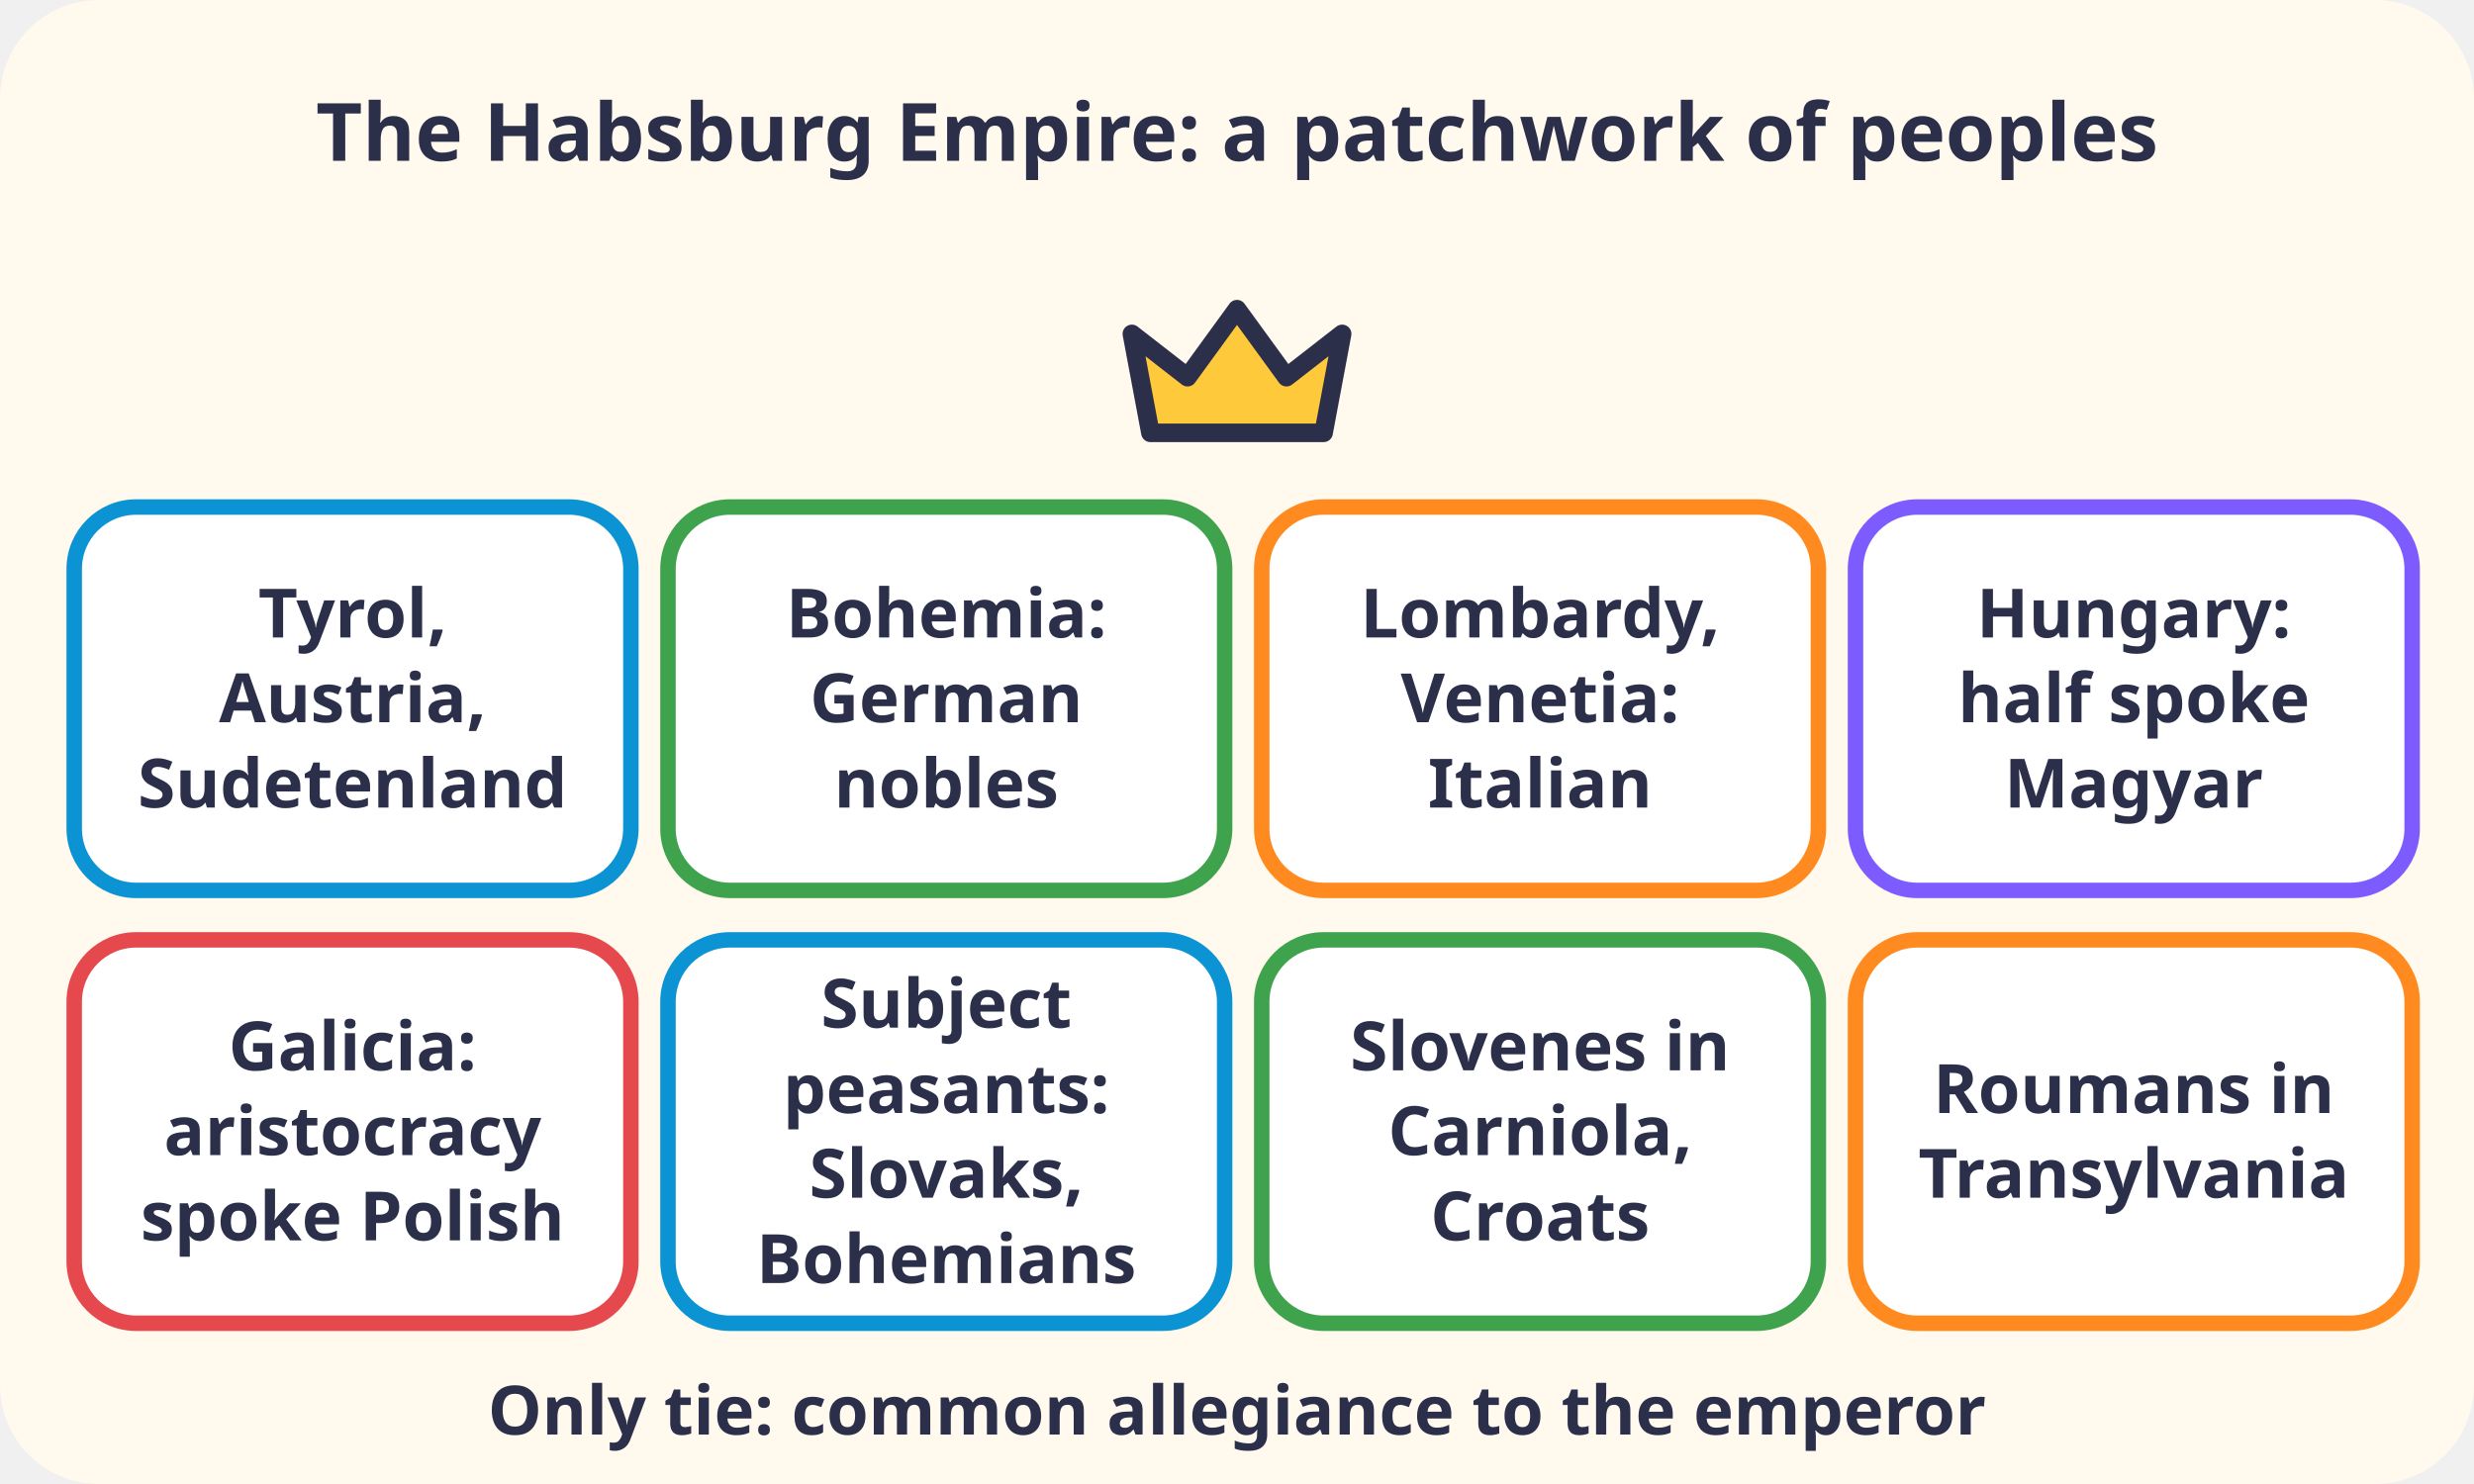
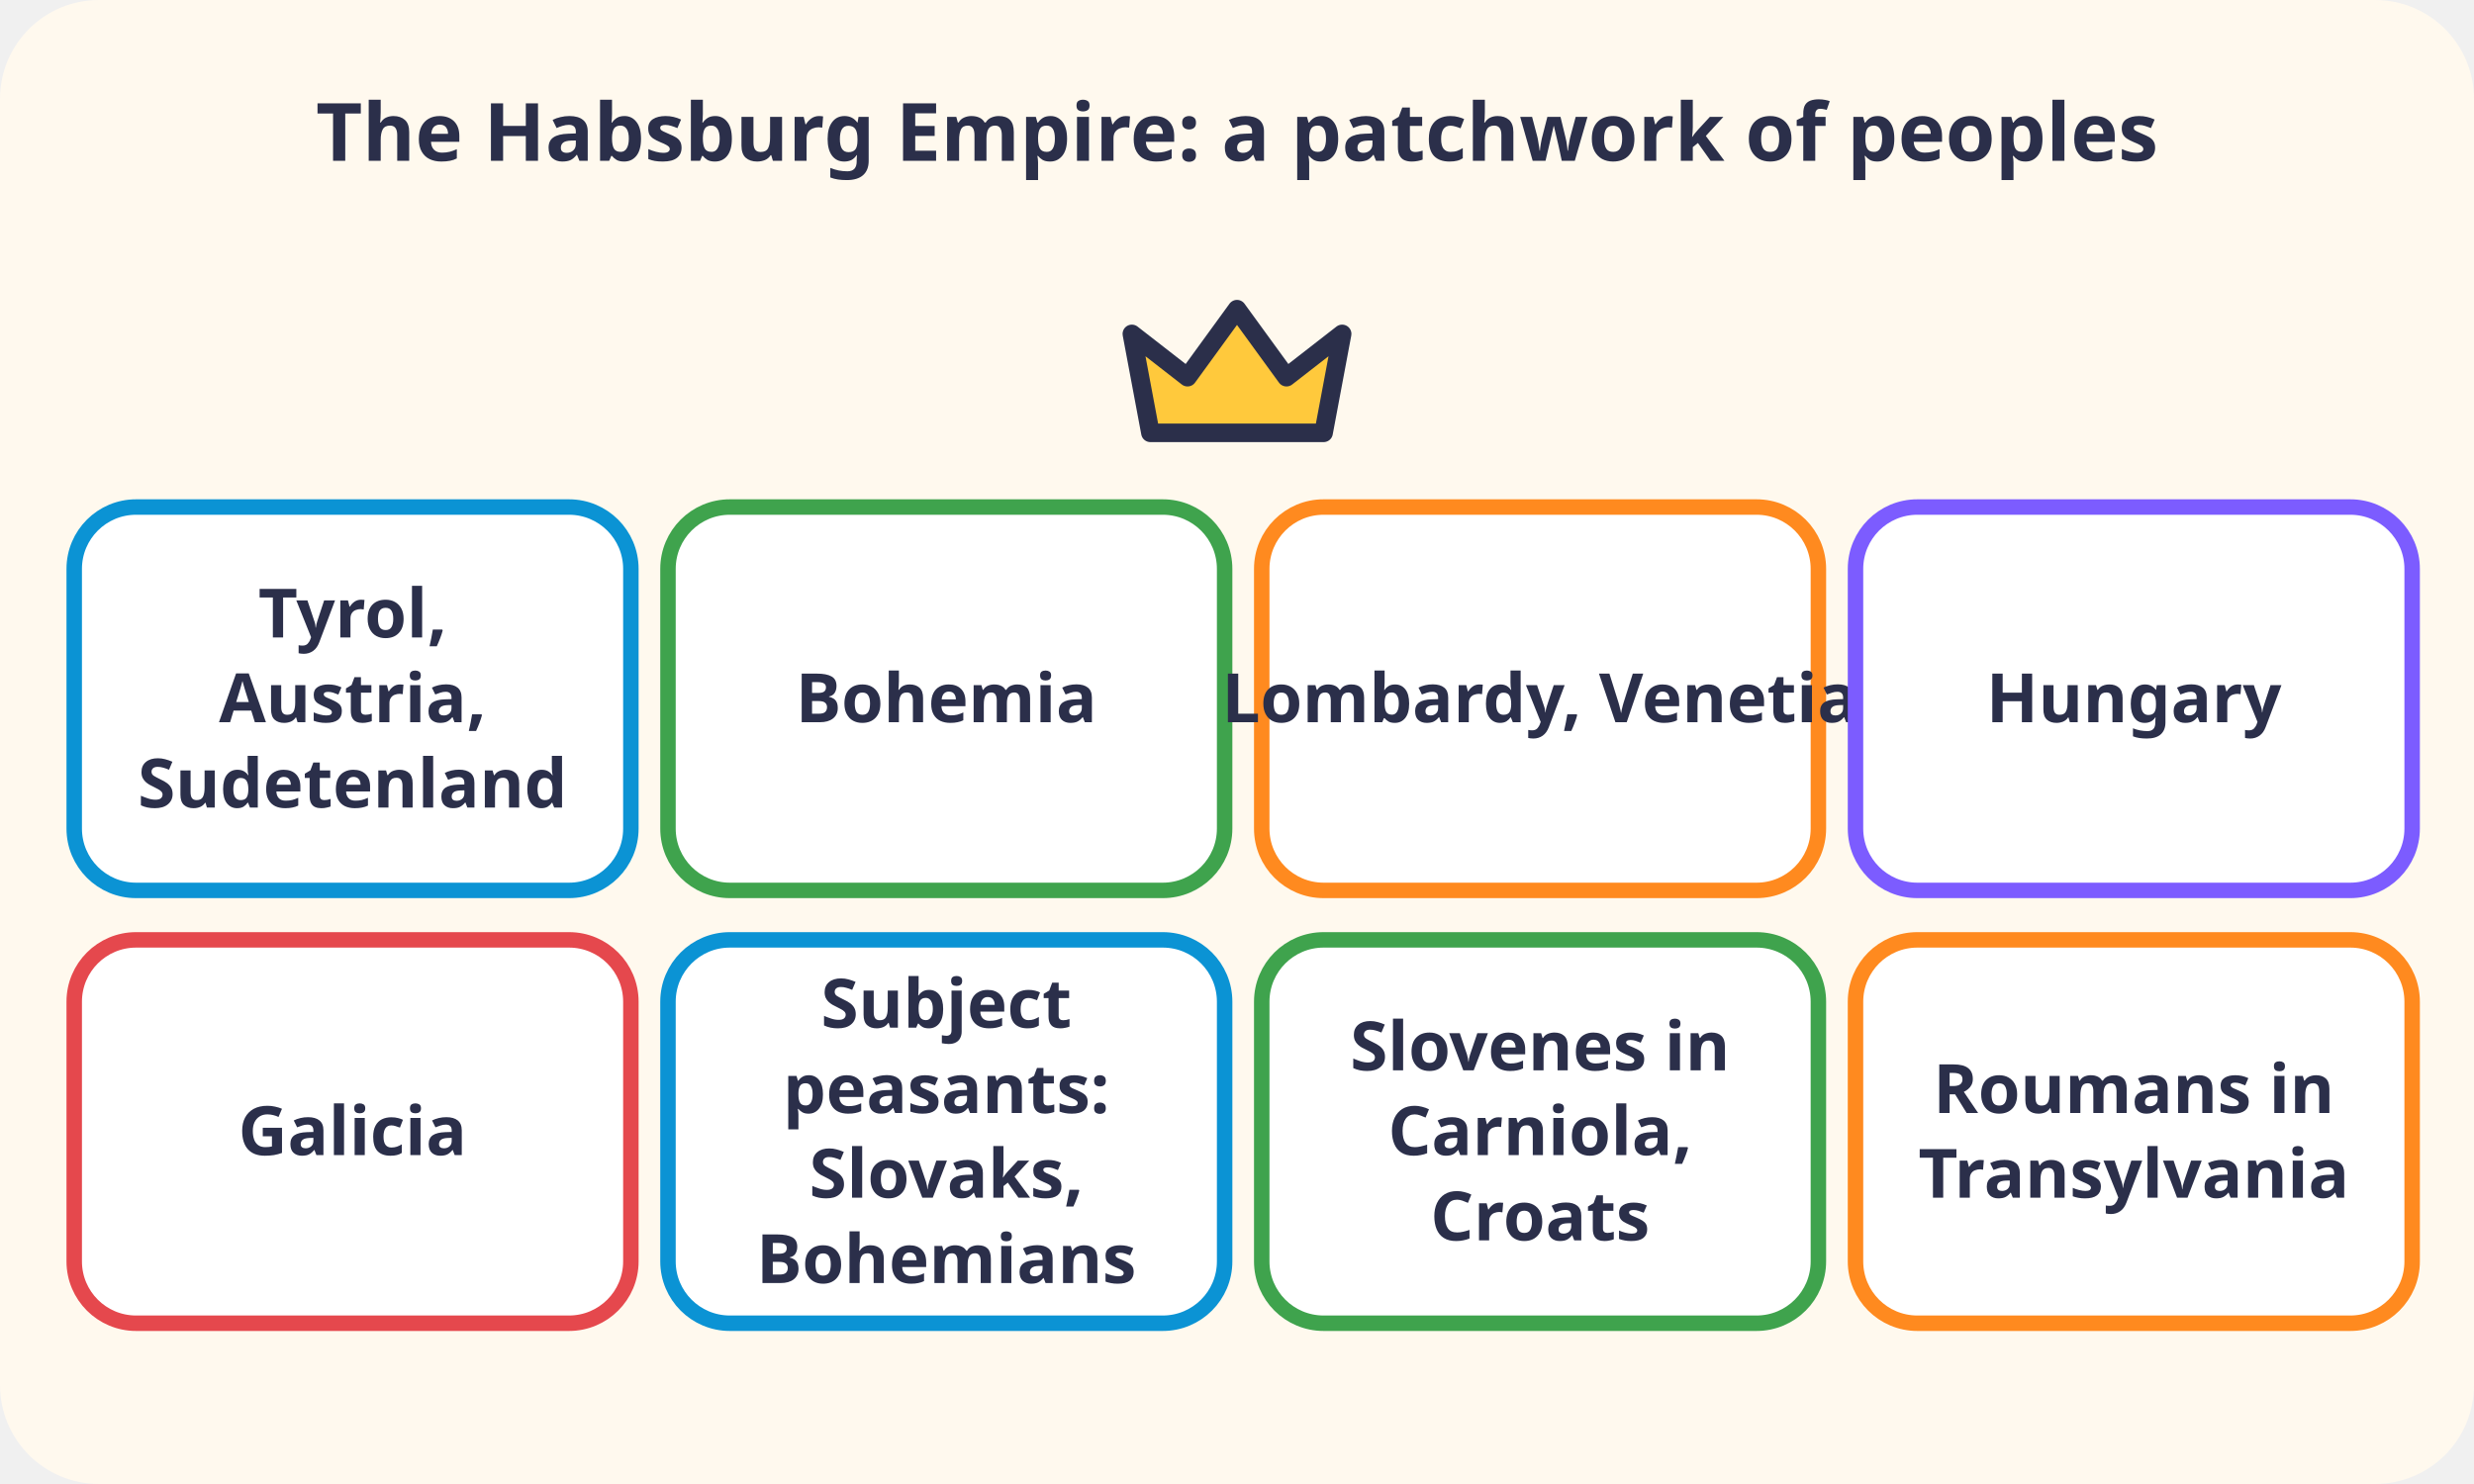
<svg xmlns="http://www.w3.org/2000/svg" viewBox="0 0 400 240" role="img">
  <style>text{font-family:sans-serif;font-weight:700;fill:#2B2F4A}
.fl{stroke-dasharray:7 6;animation:fl 1s linear infinite}
@keyframes fl{to{stroke-dashoffset:-13}}
.bob,.pul,.spin,.rise,.sway,.sw,.blk,.fall,.drift{transform-box:fill-box;transform-origin:center}
.bob{animation:bob 2.4s ease-in-out infinite}
@keyframes bob{50%{transform:translateY(-4px)}}
.pul{animation:pul 2.4s ease-in-out infinite}
@keyframes pul{50%{transform:scale(1.12)}}
.spin{animation:spin 14s linear infinite}
@keyframes spin{to{transform:rotate(360deg)}}
.rise{animation:rise 2.6s ease-out infinite}
@keyframes rise{0%{transform:translateY(0);opacity:0}20%{opacity:1}100%{transform:translateY(-34px);opacity:0}}
.fall{animation:fall 1.6s linear infinite}
@keyframes fall{0%{transform:translateY(-6px);opacity:0}30%{opacity:1}100%{transform:translateY(24px);opacity:0}}
.sway{transform-origin:50% 100%;animation:sway 3s ease-in-out infinite alternate}
@keyframes sway{from{transform:rotate(-5deg)}to{transform:rotate(5deg)}}
.sw{animation:sw 4s ease-in-out infinite alternate}
@keyframes sw{from{transform:translateX(-14px)}to{transform:translateX(14px)}}
.blk{animation:blk 2s ease-in-out infinite}
@keyframes blk{50%{opacity:.35}}
.drift{animation:drift 3s ease-in-out infinite alternate}
@keyframes drift{from{transform:translateX(-6px)}to{transform:translateX(6px)}}
@media (prefers-reduced-motion: reduce){*{animation:none!important}}</style>
  <defs>
    <marker id="ah" viewBox="0 0 10 10" refX="7" refY="5" markerWidth="5" markerHeight="5" orient="auto">
      <path d="M0 0L10 5L0 10z" fill="#2B2F4A" />
    </marker>
    <marker id="aho" viewBox="0 0 10 10" refX="7" refY="5" markerWidth="5" markerHeight="5" orient="auto">
      <path d="M0 0L10 5L0 10z" fill="#FF8A1F" />
    </marker>
    <marker id="ahr" viewBox="0 0 10 10" refX="7" refY="5" markerWidth="5" markerHeight="5" orient="auto">
      <path d="M0 0L10 5L0 10z" fill="#E5484D" />
    </marker>
    <marker id="ahg" viewBox="0 0 10 10" refX="7" refY="5" markerWidth="5" markerHeight="5" orient="auto">
      <path d="M0 0L10 5L0 10z" fill="#3FA34D" />
    </marker>
    <marker id="ahb" viewBox="0 0 10 10" refX="7" refY="5" markerWidth="5" markerHeight="5" orient="auto">
      <path d="M0 0L10 5L0 10z" fill="#0B93D4" />
    </marker>
    <marker id="ahp" viewBox="0 0 10 10" refX="7" refY="5" markerWidth="5" markerHeight="5" orient="auto">
      <path d="M0 0L10 5L0 10z" fill="#7C5CFF" />
    </marker>
  </defs>
  <rect width="100%" height="100%" rx="16" fill="#FFF9EE" />
  <text x="200" y="26.0" font-size="13" text-anchor="middle">The Habsburg Empire: a patchwork of peoples</text>
  <g transform="translate(200 62) scale(1)">
    <g class="bob">
      <path d="M-14 8L-17 -8L-8 -1L0 -12L8 -1L17 -8L14 8Z" fill="#FFC93C" stroke="#2B2F4A" stroke-width="3" stroke-linecap="round" stroke-linejoin="round" />
    </g>
  </g>
  <g>
    <rect x="12" y="82" width="90" height="62" rx="10" fill="#FFFFFF" stroke="#0B93D4" stroke-width="2.5" />
    <text x="57.0" y="103.1" font-size="11" text-anchor="middle">Tyrol,</text>
    <text x="57.0" y="116.8" font-size="11" text-anchor="middle">Austria,</text>
    <text x="57.0" y="130.6" font-size="11" text-anchor="middle">Sudetenland</text>
  </g>
  <g>
    <rect x="108" y="82" width="90" height="62" rx="10" fill="#FFFFFF" stroke="#3FA34D" stroke-width="2.5" />
-     <text x="153.0" y="103.1" font-size="11" text-anchor="middle">Bohemia:</text>
-     <text x="153.0" y="116.8" font-size="11" text-anchor="middle">German</text>
-     <text x="153.0" y="130.6" font-size="11" text-anchor="middle">nobles</text>
+     <text x="153.0" y="116.8" font-size="11" text-anchor="middle">Bohemia</text>
  </g>
  <g>
    <rect x="204" y="82" width="90" height="62" rx="10" fill="#FFFFFF" stroke="#FF8A1F" stroke-width="2.5" />
-     <text x="249.0" y="103.1" font-size="11" text-anchor="middle">Lombardy,</text>
-     <text x="249.0" y="116.8" font-size="11" text-anchor="middle">Venetia:</text>
-     <text x="249.0" y="130.6" font-size="11" text-anchor="middle">Italian</text>
+     <text x="249.0" y="116.8" font-size="11" text-anchor="middle">Lombardy, Venetia</text>
  </g>
  <g>
    <rect x="300" y="82" width="90" height="62" rx="10" fill="#FFFFFF" stroke="#7C5CFF" stroke-width="2.5" />
-     <text x="345.0" y="103.1" font-size="11" text-anchor="middle">Hungary:</text>
-     <text x="345.0" y="116.8" font-size="11" text-anchor="middle">half spoke</text>
-     <text x="345.0" y="130.6" font-size="11" text-anchor="middle">Magyar</text>
+     <text x="345.0" y="116.8" font-size="11" text-anchor="middle">Hungary</text>
  </g>
  <g>
    <rect x="12" y="152" width="90" height="62" rx="10" fill="#FFFFFF" stroke="#E5484D" stroke-width="2.5" />
-     <text x="57.0" y="173.1" font-size="11" text-anchor="middle">Galicia:</text>
-     <text x="57.0" y="186.8" font-size="11" text-anchor="middle">aristocracy</text>
-     <text x="57.0" y="200.6" font-size="11" text-anchor="middle">spoke Polish</text>
+     <text x="57.0" y="186.8" font-size="11" text-anchor="middle">Galicia</text>
  </g>
  <g>
    <rect x="108" y="152" width="90" height="62" rx="10" fill="#FFFFFF" stroke="#0B93D4" stroke-width="2.5" />
    <text x="153.0" y="166.2" font-size="11" text-anchor="middle">Subject</text>
    <text x="153.0" y="180.0" font-size="11" text-anchor="middle">peasants:</text>
    <text x="153.0" y="193.7" font-size="11" text-anchor="middle">Slovaks,</text>
    <text x="153.0" y="207.5" font-size="11" text-anchor="middle">Bohemians</text>
  </g>
  <g>
    <rect x="204" y="152" width="90" height="62" rx="10" fill="#FFFFFF" stroke="#3FA34D" stroke-width="2.5" />
    <text x="249.0" y="173.1" font-size="11" text-anchor="middle">Slovenes in</text>
    <text x="249.0" y="186.8" font-size="11" text-anchor="middle">Carniola,</text>
    <text x="249.0" y="200.6" font-size="11" text-anchor="middle">Croats</text>
  </g>
  <g>
    <rect x="300" y="152" width="90" height="62" rx="10" fill="#FFFFFF" stroke="#FF8A1F" stroke-width="2.5" />
    <text x="345.0" y="180.0" font-size="11" text-anchor="middle">Roumans in</text>
    <text x="345.0" y="193.7" font-size="11" text-anchor="middle">Transylvania</text>
  </g>
-   <text x="200" y="232" font-size="11" text-anchor="middle">Only tie: common allegiance to the emperor</text>
</svg>
